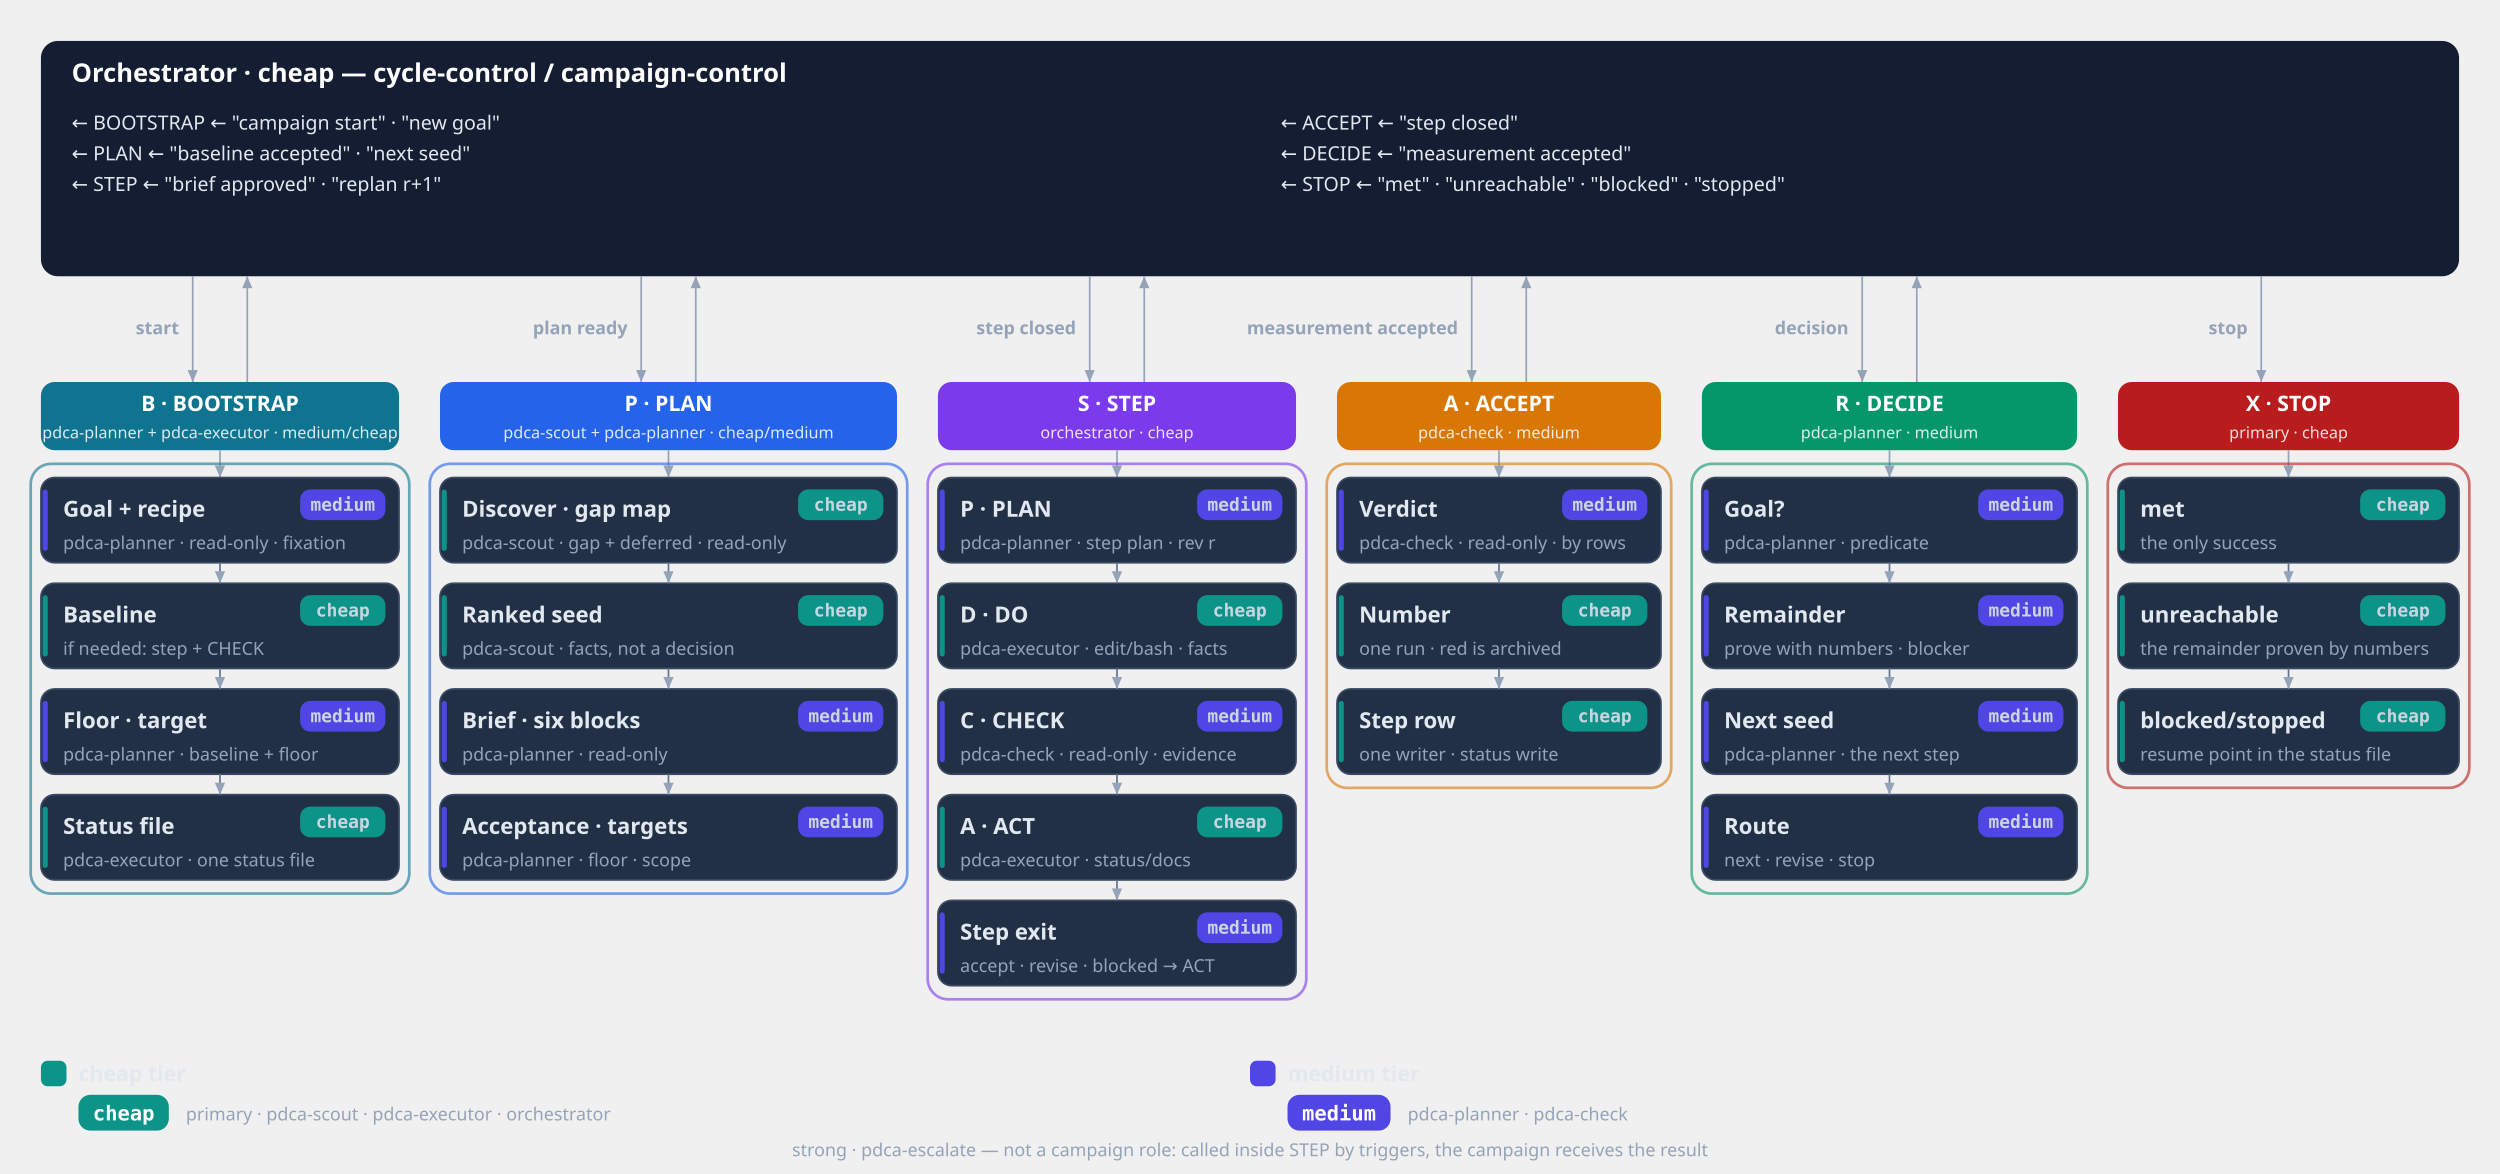
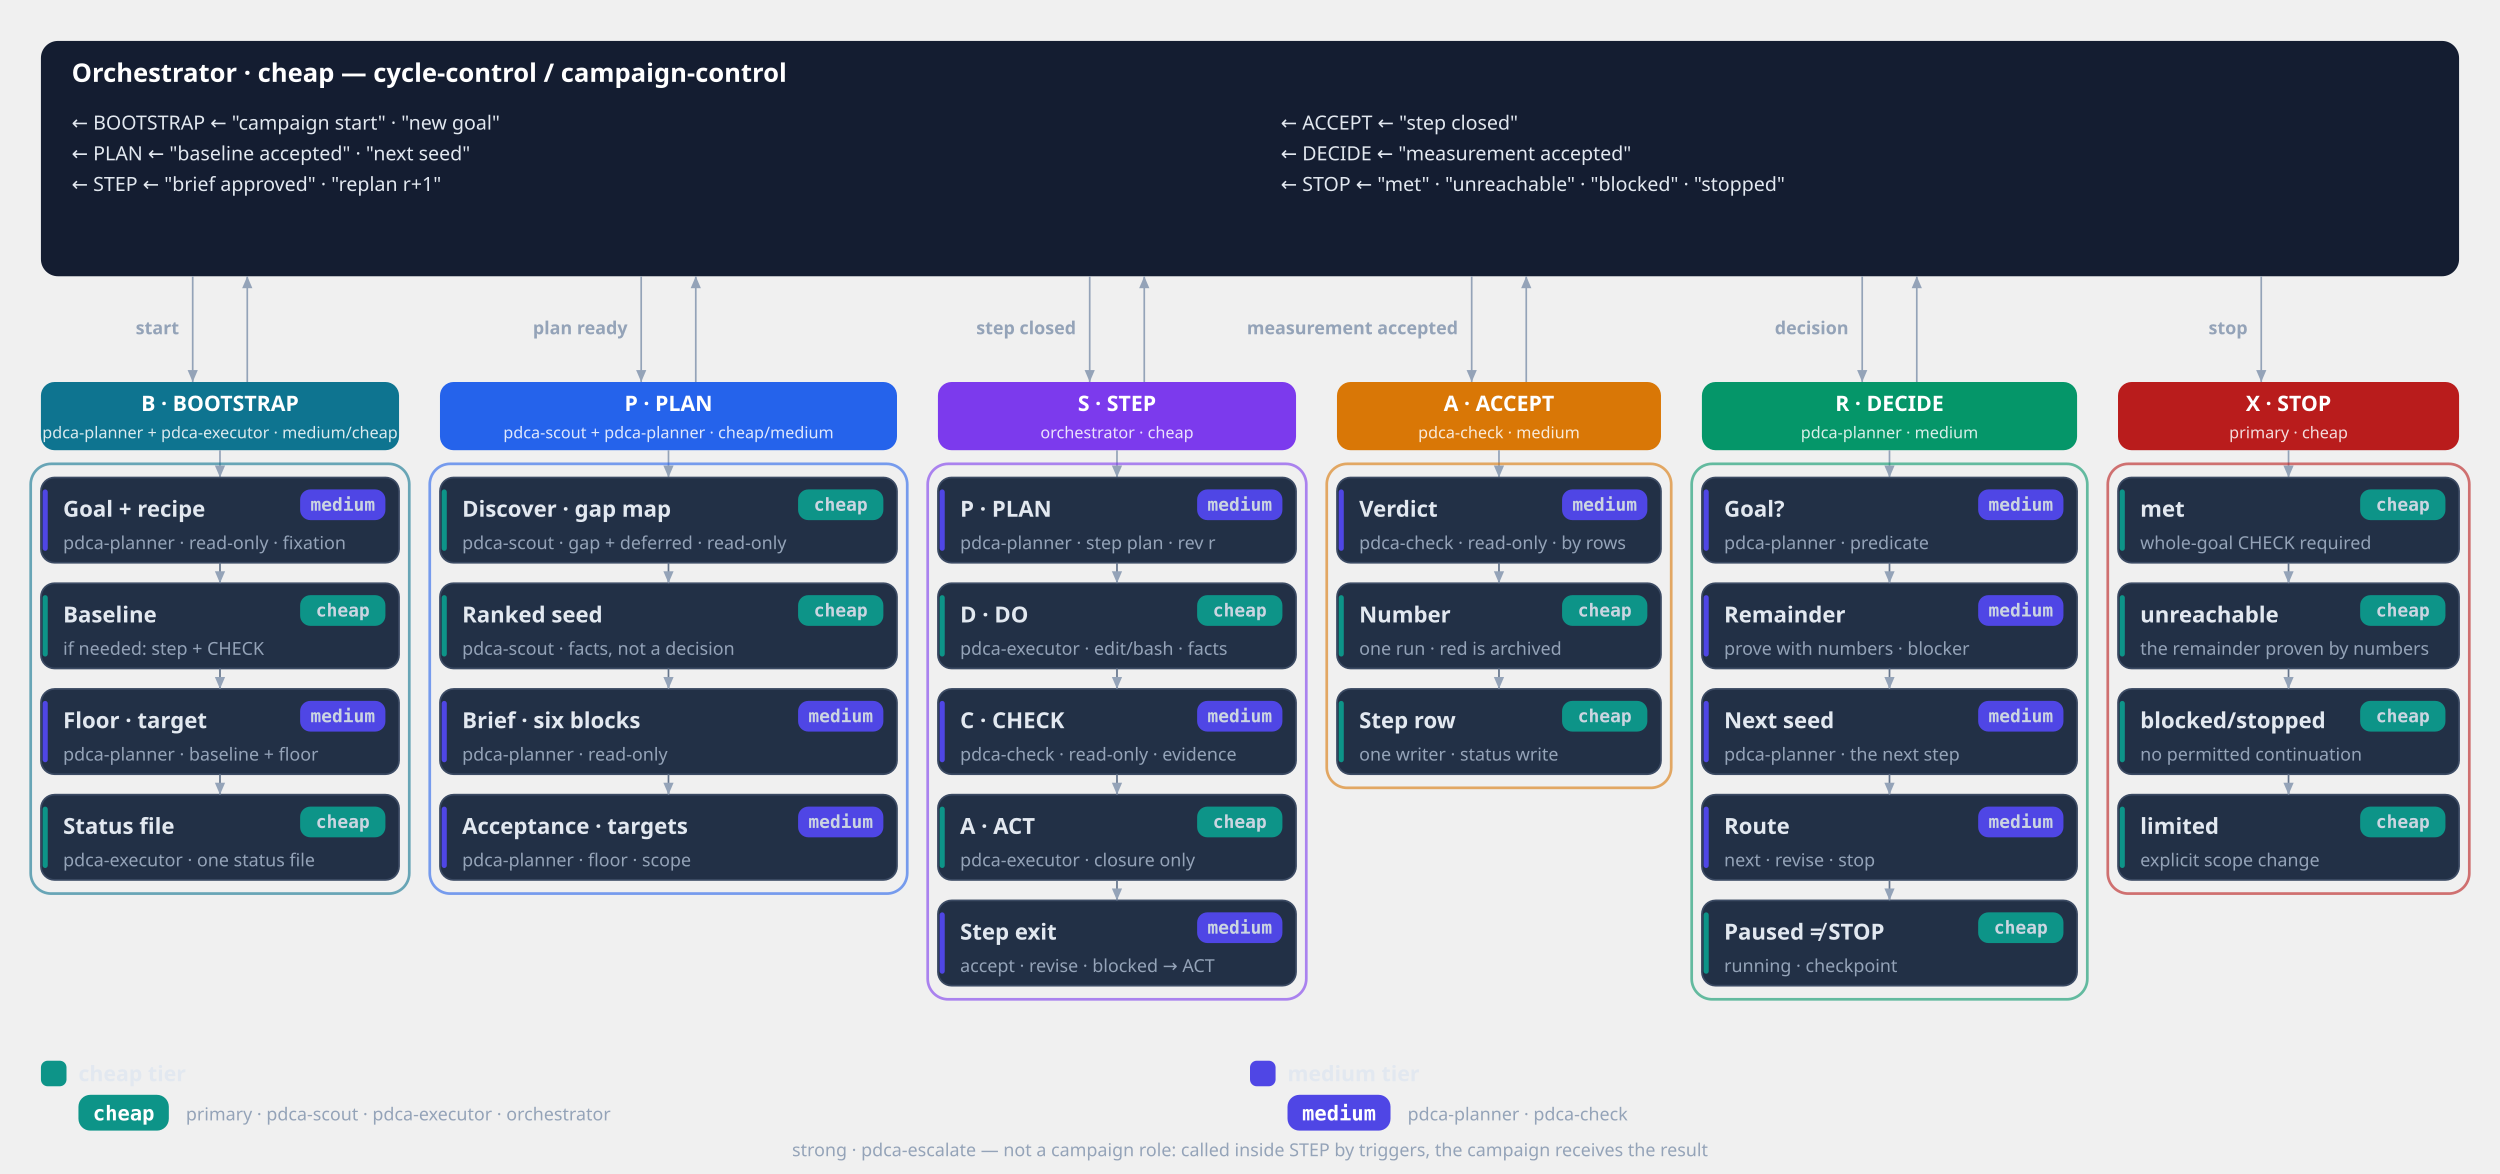
<svg xmlns="http://www.w3.org/2000/svg" viewBox="0 0 1466 688" width="1466" height="688" font-family="Segoe UI, system-ui, sans-serif">
  <defs>
    <marker id="arrow" markerWidth="9" markerHeight="9" refX="7" refY="3" orient="auto">
      <path d="M0,0 L7,3 L0,6 Z" fill="#94a3b8" />
    </marker>
  </defs>
  <style>
.t{font-size:13px;font-weight:600;fill:#e2e8f0}
.s{font-size:10.5px;fill:#94a3b8}
.h{font-size:12.5px;font-weight:700;fill:#ffffff}
.ho{font-size:9.5px;fill:#ffffff;fill-opacity:0.85}
.g{font-size:10.5px;font-weight:600}
.band{fill:#141d31}
.bt{fill:#ffffff;font-size:15px;font-weight:700}
.ol{fill:#e2e8f0;font-size:11.5px}
.lt{font-size:12.5px;font-weight:700;fill:#e2e8f0}
.ls{font-size:10.5px;fill:#94a3b8}
.lm{font-family:ui-monospace,Consolas,Menlo,monospace;font-size:12px;font-weight:700}
.bm{font-family:ui-monospace,Consolas,Menlo,monospace;font-size:10.5px;font-weight:700}
.st{font-size:14px;font-weight:700}
</style>
  <rect x="24" y="24" width="1418" height="138" rx="10" class="band" />
  <text x="42" y="48" class="bt">Orchestrator · cheap — cycle-control / campaign-control</text>
  <text x="42" y="76" class="ol">← BOOTSTRAP ← "campaign start" · "new goal"</text>
  <text x="42" y="94" class="ol">← PLAN ← "baseline accepted" · "next seed"</text>
  <text x="42" y="112" class="ol">← STEP ← "brief approved" · "replan r+1"</text>
  <text x="751.0" y="76" class="ol">← ACCEPT ← "step closed"</text>
  <text x="751.0" y="94" class="ol">← DECIDE ← "measurement accepted"</text>
  <text x="751.0" y="112" class="ol">← STOP ← "met" · "unreachable" · "blocked" · "stopped"</text>
  <rect x="24" y="224" width="210" height="40" rx="8" fill="#0e7490" />
  <text x="129.0" y="241" class="h" text-anchor="middle">B · BOOTSTRAP</text>
  <text x="129.0" y="257" class="ho" text-anchor="middle">pdca-planner + pdca-executor · medium/cheap</text>
  <polyline points="129.0,264 129.0,280" fill="none" stroke="#94a3b8" marker-end="url(#arrow)" />
  <rect x="24" y="280" width="210" height="50" rx="8" fill="#223046" stroke="#3b4a63" stroke-width="1" />
  <rect x="25" y="287" width="3" height="36" rx="1.5" fill="#4f46e5" />
  <rect x="176" y="287" width="50" height="18" rx="6" fill="#4f46e5" />
  <text x="201.0" y="299.5" class="bm" fill="#cbd5e1" text-anchor="middle">medium</text>
  <text x="37" y="303" class="t">Goal + recipe</text>
  <text x="37" y="322" class="s">pdca-planner · read-only · fixation</text>
  <rect x="24" y="342" width="210" height="50" rx="8" fill="#223046" stroke="#3b4a63" stroke-width="1" />
  <rect x="25" y="349" width="3" height="36" rx="1.5" fill="#0d9488" />
  <rect x="176" y="349" width="50" height="18" rx="6" fill="#0d9488" />
  <text x="201.0" y="361.5" class="bm" fill="#cbd5e1" text-anchor="middle">cheap</text>
  <text x="37" y="365" class="t">Baseline</text>
  <text x="37" y="384" class="s">if needed: step + CHECK</text>
  <polyline points="129.0,330 129.0,342" fill="none" stroke="#64748b" marker-end="url(#arrow)" />
  <rect x="24" y="404" width="210" height="50" rx="8" fill="#223046" stroke="#3b4a63" stroke-width="1" />
  <rect x="25" y="411" width="3" height="36" rx="1.5" fill="#4f46e5" />
  <rect x="176" y="411" width="50" height="18" rx="6" fill="#4f46e5" />
  <text x="201.0" y="423.5" class="bm" fill="#cbd5e1" text-anchor="middle">medium</text>
  <text x="37" y="427" class="t">Floor · target</text>
  <text x="37" y="446" class="s">pdca-planner · baseline + floor</text>
  <polyline points="129.0,392 129.0,404" fill="none" stroke="#64748b" marker-end="url(#arrow)" />
  <rect x="24" y="466" width="210" height="50" rx="8" fill="#223046" stroke="#3b4a63" stroke-width="1" />
  <rect x="25" y="473" width="3" height="36" rx="1.5" fill="#0d9488" />
  <rect x="176" y="473" width="50" height="18" rx="6" fill="#0d9488" />
  <text x="201.0" y="485.5" class="bm" fill="#cbd5e1" text-anchor="middle">cheap</text>
  <text x="37" y="489" class="t">Status file</text>
  <text x="37" y="508" class="s">pdca-executor · one status file</text>
  <polyline points="129.0,454 129.0,466" fill="none" stroke="#64748b" marker-end="url(#arrow)" />
  <rect x="18" y="272" width="222" height="252" rx="12" fill="none" stroke="#0e7490" stroke-opacity="0.6" stroke-width="1.6" />
  <rect x="258" y="224" width="268" height="40" rx="8" fill="#2563eb" />
  <text x="392.0" y="241" class="h" text-anchor="middle">P · PLAN</text>
  <text x="392.0" y="257" class="ho" text-anchor="middle">pdca-scout + pdca-planner · cheap/medium</text>
  <polyline points="392.0,264 392.0,280" fill="none" stroke="#94a3b8" marker-end="url(#arrow)" />
  <rect x="258" y="280" width="268" height="50" rx="8" fill="#223046" stroke="#3b4a63" stroke-width="1" />
  <rect x="259" y="287" width="3" height="36" rx="1.5" fill="#0d9488" />
  <rect x="468" y="287" width="50" height="18" rx="6" fill="#0d9488" />
  <text x="493.0" y="299.5" class="bm" fill="#cbd5e1" text-anchor="middle">cheap</text>
  <text x="271" y="303" class="t">Discover · gap map</text>
  <text x="271" y="322" class="s">pdca-scout · gap + deferred · read-only</text>
  <rect x="258" y="342" width="268" height="50" rx="8" fill="#223046" stroke="#3b4a63" stroke-width="1" />
  <rect x="259" y="349" width="3" height="36" rx="1.5" fill="#0d9488" />
  <rect x="468" y="349" width="50" height="18" rx="6" fill="#0d9488" />
  <text x="493.0" y="361.5" class="bm" fill="#cbd5e1" text-anchor="middle">cheap</text>
  <text x="271" y="365" class="t">Ranked seed</text>
  <text x="271" y="384" class="s">pdca-scout · facts, not a decision</text>
  <polyline points="392.0,330 392.0,342" fill="none" stroke="#64748b" marker-end="url(#arrow)" />
  <rect x="258" y="404" width="268" height="50" rx="8" fill="#223046" stroke="#3b4a63" stroke-width="1" />
  <rect x="259" y="411" width="3" height="36" rx="1.5" fill="#4f46e5" />
  <rect x="468" y="411" width="50" height="18" rx="6" fill="#4f46e5" />
  <text x="493.0" y="423.5" class="bm" fill="#cbd5e1" text-anchor="middle">medium</text>
  <text x="271" y="427" class="t">Brief · six blocks</text>
  <text x="271" y="446" class="s">pdca-planner · read-only</text>
  <polyline points="392.0,392 392.0,404" fill="none" stroke="#64748b" marker-end="url(#arrow)" />
  <rect x="258" y="466" width="268" height="50" rx="8" fill="#223046" stroke="#3b4a63" stroke-width="1" />
  <rect x="259" y="473" width="3" height="36" rx="1.5" fill="#4f46e5" />
  <rect x="468" y="473" width="50" height="18" rx="6" fill="#4f46e5" />
  <text x="493.0" y="485.5" class="bm" fill="#cbd5e1" text-anchor="middle">medium</text>
  <text x="271" y="489" class="t">Acceptance · targets</text>
  <text x="271" y="508" class="s">pdca-planner · floor · scope</text>
  <polyline points="392.0,454 392.0,466" fill="none" stroke="#64748b" marker-end="url(#arrow)" />
  <rect x="252" y="272" width="280" height="252" rx="12" fill="none" stroke="#2563eb" stroke-opacity="0.6" stroke-width="1.6" />
  <rect x="550" y="224" width="210" height="40" rx="8" fill="#7c3aed" />
  <text x="655.0" y="241" class="h" text-anchor="middle">S · STEP</text>
  <text x="655.0" y="257" class="ho" text-anchor="middle">orchestrator · cheap</text>
  <polyline points="655.0,264 655.0,280" fill="none" stroke="#94a3b8" marker-end="url(#arrow)" />
  <rect x="550" y="280" width="210" height="50" rx="8" fill="#223046" stroke="#3b4a63" stroke-width="1" />
  <rect x="551" y="287" width="3" height="36" rx="1.5" fill="#4f46e5" />
  <rect x="702" y="287" width="50" height="18" rx="6" fill="#4f46e5" />
  <text x="727.0" y="299.5" class="bm" fill="#cbd5e1" text-anchor="middle">medium</text>
  <text x="563" y="303" class="t">P · PLAN</text>
  <text x="563" y="322" class="s">pdca-planner · step plan · rev r</text>
  <rect x="550" y="342" width="210" height="50" rx="8" fill="#223046" stroke="#3b4a63" stroke-width="1" />
  <rect x="551" y="349" width="3" height="36" rx="1.5" fill="#0d9488" />
  <rect x="702" y="349" width="50" height="18" rx="6" fill="#0d9488" />
  <text x="727.0" y="361.5" class="bm" fill="#cbd5e1" text-anchor="middle">cheap</text>
  <text x="563" y="365" class="t">D · DO</text>
  <text x="563" y="384" class="s">pdca-executor · edit/bash · facts</text>
  <polyline points="655.0,330 655.0,342" fill="none" stroke="#64748b" marker-end="url(#arrow)" />
  <rect x="550" y="404" width="210" height="50" rx="8" fill="#223046" stroke="#3b4a63" stroke-width="1" />
  <rect x="551" y="411" width="3" height="36" rx="1.5" fill="#4f46e5" />
  <rect x="702" y="411" width="50" height="18" rx="6" fill="#4f46e5" />
  <text x="727.0" y="423.5" class="bm" fill="#cbd5e1" text-anchor="middle">medium</text>
  <text x="563" y="427" class="t">C · CHECK</text>
  <text x="563" y="446" class="s">pdca-check · read-only · evidence</text>
  <polyline points="655.0,392 655.0,404" fill="none" stroke="#64748b" marker-end="url(#arrow)" />
  <rect x="550" y="466" width="210" height="50" rx="8" fill="#223046" stroke="#3b4a63" stroke-width="1" />
  <rect x="551" y="473" width="3" height="36" rx="1.5" fill="#0d9488" />
  <rect x="702" y="473" width="50" height="18" rx="6" fill="#0d9488" />
  <text x="727.0" y="485.5" class="bm" fill="#cbd5e1" text-anchor="middle">cheap</text>
  <text x="563" y="489" class="t">A · ACT</text>
-   <text x="563" y="508" class="s">pdca-executor · status/docs</text>
+   <text x="563" y="508" class="s">pdca-executor · closure only</text>
  <polyline points="655.0,454 655.0,466" fill="none" stroke="#64748b" marker-end="url(#arrow)" />
  <rect x="550" y="528" width="210" height="50" rx="8" fill="#223046" stroke="#3b4a63" stroke-width="1" />
  <rect x="551" y="535" width="3" height="36" rx="1.5" fill="#4f46e5" />
  <rect x="702" y="535" width="50" height="18" rx="6" fill="#4f46e5" />
  <text x="727.0" y="547.5" class="bm" fill="#cbd5e1" text-anchor="middle">medium</text>
  <text x="563" y="551" class="t">Step exit</text>
  <text x="563" y="570" class="s">accept · revise · blocked → ACT</text>
  <polyline points="655.0,516 655.0,528" fill="none" stroke="#64748b" marker-end="url(#arrow)" />
  <rect x="544" y="272" width="222" height="314" rx="12" fill="none" stroke="#7c3aed" stroke-opacity="0.6" stroke-width="1.6" />
  <rect x="784" y="224" width="190" height="40" rx="8" fill="#d97706" />
  <text x="879.0" y="241" class="h" text-anchor="middle">A · ACCEPT</text>
  <text x="879.0" y="257" class="ho" text-anchor="middle">pdca-check · medium</text>
  <polyline points="879.0,264 879.0,280" fill="none" stroke="#94a3b8" marker-end="url(#arrow)" />
  <rect x="784" y="280" width="190" height="50" rx="8" fill="#223046" stroke="#3b4a63" stroke-width="1" />
  <rect x="785" y="287" width="3" height="36" rx="1.5" fill="#4f46e5" />
  <rect x="916" y="287" width="50" height="18" rx="6" fill="#4f46e5" />
  <text x="941.0" y="299.5" class="bm" fill="#cbd5e1" text-anchor="middle">medium</text>
  <text x="797" y="303" class="t">Verdict</text>
  <text x="797" y="322" class="s">pdca-check · read-only · by rows</text>
  <rect x="784" y="342" width="190" height="50" rx="8" fill="#223046" stroke="#3b4a63" stroke-width="1" />
  <rect x="785" y="349" width="3" height="36" rx="1.5" fill="#0d9488" />
  <rect x="916" y="349" width="50" height="18" rx="6" fill="#0d9488" />
  <text x="941.0" y="361.5" class="bm" fill="#cbd5e1" text-anchor="middle">cheap</text>
  <text x="797" y="365" class="t">Number</text>
  <text x="797" y="384" class="s">one run · red is archived</text>
  <polyline points="879.0,330 879.0,342" fill="none" stroke="#64748b" marker-end="url(#arrow)" />
  <rect x="784" y="404" width="190" height="50" rx="8" fill="#223046" stroke="#3b4a63" stroke-width="1" />
  <rect x="785" y="411" width="3" height="36" rx="1.5" fill="#0d9488" />
  <rect x="916" y="411" width="50" height="18" rx="6" fill="#0d9488" />
  <text x="941.0" y="423.5" class="bm" fill="#cbd5e1" text-anchor="middle">cheap</text>
  <text x="797" y="427" class="t">Step row</text>
  <text x="797" y="446" class="s">one writer · status write</text>
  <polyline points="879.0,392 879.0,404" fill="none" stroke="#64748b" marker-end="url(#arrow)" />
  <rect x="778" y="272" width="202" height="190" rx="12" fill="none" stroke="#d97706" stroke-opacity="0.6" stroke-width="1.6" />
  <rect x="998" y="224" width="220" height="40" rx="8" fill="#059669" />
  <text x="1108.0" y="241" class="h" text-anchor="middle">R · DECIDE</text>
  <text x="1108.0" y="257" class="ho" text-anchor="middle">pdca-planner · medium</text>
  <polyline points="1108.0,264 1108.0,280" fill="none" stroke="#94a3b8" marker-end="url(#arrow)" />
  <rect x="998" y="280" width="220" height="50" rx="8" fill="#223046" stroke="#3b4a63" stroke-width="1" />
  <rect x="999" y="287" width="3" height="36" rx="1.5" fill="#4f46e5" />
  <rect x="1160" y="287" width="50" height="18" rx="6" fill="#4f46e5" />
  <text x="1185.0" y="299.5" class="bm" fill="#cbd5e1" text-anchor="middle">medium</text>
  <text x="1011" y="303" class="t">Goal?</text>
  <text x="1011" y="322" class="s">pdca-planner · predicate</text>
  <rect x="998" y="342" width="220" height="50" rx="8" fill="#223046" stroke="#3b4a63" stroke-width="1" />
  <rect x="999" y="349" width="3" height="36" rx="1.5" fill="#4f46e5" />
  <rect x="1160" y="349" width="50" height="18" rx="6" fill="#4f46e5" />
  <text x="1185.0" y="361.5" class="bm" fill="#cbd5e1" text-anchor="middle">medium</text>
  <text x="1011" y="365" class="t">Remainder</text>
  <text x="1011" y="384" class="s">prove with numbers · blocker</text>
  <polyline points="1108.0,330 1108.0,342" fill="none" stroke="#64748b" marker-end="url(#arrow)" />
  <rect x="998" y="404" width="220" height="50" rx="8" fill="#223046" stroke="#3b4a63" stroke-width="1" />
  <rect x="999" y="411" width="3" height="36" rx="1.5" fill="#4f46e5" />
  <rect x="1160" y="411" width="50" height="18" rx="6" fill="#4f46e5" />
  <text x="1185.0" y="423.5" class="bm" fill="#cbd5e1" text-anchor="middle">medium</text>
  <text x="1011" y="427" class="t">Next seed</text>
  <text x="1011" y="446" class="s">pdca-planner · the next step</text>
  <polyline points="1108.0,392 1108.0,404" fill="none" stroke="#64748b" marker-end="url(#arrow)" />
  <rect x="998" y="466" width="220" height="50" rx="8" fill="#223046" stroke="#3b4a63" stroke-width="1" />
  <rect x="999" y="473" width="3" height="36" rx="1.5" fill="#4f46e5" />
  <rect x="1160" y="473" width="50" height="18" rx="6" fill="#4f46e5" />
  <text x="1185.0" y="485.5" class="bm" fill="#cbd5e1" text-anchor="middle">medium</text>
  <text x="1011" y="489" class="t">Route</text>
  <text x="1011" y="508" class="s">next · revise · stop</text>
  <polyline points="1108.0,454 1108.0,466" fill="none" stroke="#64748b" marker-end="url(#arrow)" />
-   <rect x="992" y="272" width="232" height="252" rx="12" fill="none" stroke="#059669" stroke-opacity="0.6" stroke-width="1.6" />
+   <rect x="998" y="528" width="220" height="50" rx="8" fill="#223046" stroke="#3b4a63" stroke-width="1" />
+   <rect x="999" y="535" width="3" height="36" rx="1.5" fill="#0d9488" />
+   <rect x="1160" y="535" width="50" height="18" rx="6" fill="#0d9488" />
+   <text x="1185.0" y="547.5" class="bm" fill="#cbd5e1" text-anchor="middle">cheap</text>
+   <text x="1011" y="551" class="t">Paused ≠ STOP</text>
+   <text x="1011" y="570" class="s">running · checkpoint</text>
+   <polyline points="1108.0,516 1108.0,528" fill="none" stroke="#64748b" marker-end="url(#arrow)" />
+   <rect x="992" y="272" width="232" height="314" rx="12" fill="none" stroke="#059669" stroke-opacity="0.6" stroke-width="1.6" />
  <rect x="1242" y="224" width="200" height="40" rx="8" fill="#b91c1c" />
  <text x="1342.0" y="241" class="h" text-anchor="middle">X · STOP</text>
  <text x="1342.0" y="257" class="ho" text-anchor="middle">primary · cheap</text>
  <polyline points="1342.0,264 1342.0,280" fill="none" stroke="#94a3b8" marker-end="url(#arrow)" />
  <rect x="1242" y="280" width="200" height="50" rx="8" fill="#223046" stroke="#3b4a63" stroke-width="1" />
  <rect x="1243" y="287" width="3" height="36" rx="1.5" fill="#0d9488" />
  <rect x="1384" y="287" width="50" height="18" rx="6" fill="#0d9488" />
  <text x="1409.0" y="299.5" class="bm" fill="#cbd5e1" text-anchor="middle">cheap</text>
  <text x="1255" y="303" class="t">met</text>
-   <text x="1255" y="322" class="s">the only success</text>
+   <text x="1255" y="322" class="s">whole-goal CHECK required</text>
  <rect x="1242" y="342" width="200" height="50" rx="8" fill="#223046" stroke="#3b4a63" stroke-width="1" />
  <rect x="1243" y="349" width="3" height="36" rx="1.5" fill="#0d9488" />
  <rect x="1384" y="349" width="50" height="18" rx="6" fill="#0d9488" />
  <text x="1409.0" y="361.5" class="bm" fill="#cbd5e1" text-anchor="middle">cheap</text>
  <text x="1255" y="365" class="t">unreachable</text>
  <text x="1255" y="384" class="s">the remainder proven by numbers</text>
  <polyline points="1342.0,330 1342.0,342" fill="none" stroke="#64748b" marker-end="url(#arrow)" />
  <rect x="1242" y="404" width="200" height="50" rx="8" fill="#223046" stroke="#3b4a63" stroke-width="1" />
  <rect x="1243" y="411" width="3" height="36" rx="1.5" fill="#0d9488" />
  <rect x="1384" y="411" width="50" height="18" rx="6" fill="#0d9488" />
  <text x="1409.0" y="423.5" class="bm" fill="#cbd5e1" text-anchor="middle">cheap</text>
  <text x="1255" y="427" class="t">blocked/stopped</text>
-   <text x="1255" y="446" class="s">resume point in the status file</text>
+   <text x="1255" y="446" class="s">no permitted continuation</text>
  <polyline points="1342.0,392 1342.0,404" fill="none" stroke="#64748b" marker-end="url(#arrow)" />
-   <rect x="1236" y="272" width="212" height="190" rx="12" fill="none" stroke="#b91c1c" stroke-opacity="0.6" stroke-width="1.6" />
+   <rect x="1242" y="466" width="200" height="50" rx="8" fill="#223046" stroke="#3b4a63" stroke-width="1" />
+   <rect x="1243" y="473" width="3" height="36" rx="1.5" fill="#0d9488" />
+   <rect x="1384" y="473" width="50" height="18" rx="6" fill="#0d9488" />
+   <text x="1409.0" y="485.5" class="bm" fill="#cbd5e1" text-anchor="middle">cheap</text>
+   <text x="1255" y="489" class="t">limited</text>
+   <text x="1255" y="508" class="s">explicit scope change</text>
+   <polyline points="1342.0,454 1342.0,466" fill="none" stroke="#64748b" marker-end="url(#arrow)" />
+   <rect x="1236" y="272" width="212" height="252" rx="12" fill="none" stroke="#b91c1c" stroke-opacity="0.6" stroke-width="1.6" />
  <polyline points="113.0,162 113.0,224" fill="none" stroke="#94a3b8" data-edge-id="dispatch_b" marker-end="url(#arrow)" />
  <text x="105.0" y="196.0" class="g" fill="#94a3b8" text-anchor="end">start</text>
  <polyline points="145.0,224 145.0,162" fill="none" stroke="#94a3b8" data-edge-id="return_b" marker-end="url(#arrow)" />
  <polyline points="376.0,162 376.0,224" fill="none" stroke="#94a3b8" data-edge-id="dispatch_p" marker-end="url(#arrow)" />
  <text x="368.0" y="196.0" class="g" fill="#94a3b8" text-anchor="end">plan ready</text>
  <polyline points="408.0,224 408.0,162" fill="none" stroke="#94a3b8" data-edge-id="return_p" marker-end="url(#arrow)" />
  <polyline points="639.0,162 639.0,224" fill="none" stroke="#94a3b8" data-edge-id="dispatch_s" marker-end="url(#arrow)" />
  <text x="631.0" y="196.0" class="g" fill="#94a3b8" text-anchor="end">step closed</text>
  <polyline points="671.0,224 671.0,162" fill="none" stroke="#94a3b8" data-edge-id="return_s" marker-end="url(#arrow)" />
  <polyline points="863.0,162 863.0,224" fill="none" stroke="#94a3b8" data-edge-id="dispatch_a" marker-end="url(#arrow)" />
  <text x="855.0" y="196.0" class="g" fill="#94a3b8" text-anchor="end">measurement accepted</text>
  <polyline points="895.0,224 895.0,162" fill="none" stroke="#94a3b8" data-edge-id="return_a" marker-end="url(#arrow)" />
  <polyline points="1092.0,162 1092.0,224" fill="none" stroke="#94a3b8" data-edge-id="dispatch_r" marker-end="url(#arrow)" />
  <text x="1084.0" y="196.0" class="g" fill="#94a3b8" text-anchor="end">decision</text>
  <polyline points="1124.0,224 1124.0,162" fill="none" stroke="#94a3b8" data-edge-id="return_r" marker-end="url(#arrow)" />
  <polyline points="1326.0,162 1326.0,224" fill="none" stroke="#94a3b8" data-edge-id="dispatch_x" marker-end="url(#arrow)" />
  <text x="1318.0" y="196.0" class="g" fill="#94a3b8" text-anchor="end">stop</text>
  <rect x="24.0" y="622" width="15" height="15" rx="4" fill="#0d9488" />
  <text x="46.0" y="634" class="lt">cheap tier</text>
  <rect x="46.0" y="642" width="53.0" height="21" rx="7" fill="#0d9488" />
  <text x="72.5" y="657" class="lm" fill="#ffffff" text-anchor="middle">cheap</text>
  <text x="109.0" y="657" class="ls">primary · pdca-scout · pdca-executor · orchestrator</text>
  <rect x="733.0" y="622" width="15" height="15" rx="4" fill="#4f46e5" />
  <text x="755.0" y="634" class="lt">medium tier</text>
  <rect x="755.0" y="642" width="60.4" height="21" rx="7" fill="#4f46e5" />
  <text x="785.2" y="657" class="lm" fill="#ffffff" text-anchor="middle">medium</text>
  <text x="825.4" y="657" class="ls">pdca-planner · pdca-check</text>
  <text x="733.0" y="678" class="ls" text-anchor="middle">strong · pdca-escalate — not a campaign role: called inside STEP by triggers, the campaign receives the result</text>
  <text x="165.8" y="708" class="lt">Campaign graph</text>
  <rect x="165.8" y="788" width="120" height="44" rx="10" fill="#94a3b8" fill-opacity="0.08" stroke="#94a3b8" stroke-width="1.6" data-node-id="START" />
  <text x="225.8" y="815.0" class="st" fill="#94a3b8" text-anchor="middle">START</text>
  <rect x="368.68" y="788" width="120" height="44" rx="10" fill="#0e7490" fill-opacity="0.08" stroke="#0e7490" stroke-width="1.6" data-node-id="BOOT" />
  <text x="428.68" y="815.0" class="st" fill="#0e7490" text-anchor="middle">BOOT</text>
  <rect x="571.56" y="788" width="120" height="44" rx="10" fill="#2563eb" fill-opacity="0.08" stroke="#2563eb" stroke-width="1.6" data-node-id="PLAN" />
  <text x="631.56" y="815.0" class="st" fill="#2563eb" text-anchor="middle">PLAN</text>
  <rect x="774.44" y="788" width="120" height="44" rx="10" fill="#7c3aed" fill-opacity="0.08" stroke="#7c3aed" stroke-width="1.6" data-node-id="STEP" />
  <text x="834.44" y="815.0" class="st" fill="#7c3aed" text-anchor="middle">STEP</text>
  <rect x="977.32" y="788" width="120" height="44" rx="10" fill="#d97706" fill-opacity="0.08" stroke="#d97706" stroke-width="1.6" data-node-id="ACC" />
  <text x="1037.32" y="815.0" class="st" fill="#d97706" text-anchor="middle">ACC</text>
  <rect x="1180.2" y="788" width="120" height="44" rx="10" fill="#059669" fill-opacity="0.08" stroke="#059669" stroke-width="1.6" data-node-id="DEC" />
  <text x="1240.2" y="815.0" class="st" fill="#059669" text-anchor="middle">DEC</text>
  <polyline points="285.8,810.0 368.68,810.0" fill="none" stroke="#94a3b8" data-edge-id="start_boot" marker-end="url(#arrow)" />
  <text x="327.24" y="803.0" class="g" fill="#cbd5e1" text-anchor="middle">start</text>
  <polyline points="488.68,810.0 571.56,810.0" fill="none" stroke="#94a3b8" data-edge-id="boot_plan" marker-end="url(#arrow)" />
  <text x="530.12" y="803.0" class="g" fill="#cbd5e1" text-anchor="middle">recipe</text>
  <polyline points="691.56,810.0 774.44,810.0" fill="none" stroke="#94a3b8" data-edge-id="plan_step" marker-end="url(#arrow)" />
  <text x="733.0" y="803.0" class="g" fill="#cbd5e1" text-anchor="middle">brief</text>
  <polyline points="894.44,810.0 977.32,810.0" fill="none" stroke="#94a3b8" data-edge-id="step_acc" marker-end="url(#arrow)" />
  <text x="935.88" y="777" class="g" fill="#cbd5e1" text-anchor="middle">closed | blocked (DO → ACT)</text>
  <polyline points="1097.32,810.0 1180.2,810.0" fill="none" stroke="#94a3b8" data-edge-id="acc_dec" marker-end="url(#arrow)" />
  <text x="1138.76" y="803.0" class="g" fill="#cbd5e1" text-anchor="middle">accepted</text>
  <path d="M1240.2,788 C1240.2,742 631.56,742 631.56,788" fill="none" stroke="#94a3b8" stroke-dasharray="5 4" marker-end="url(#arrow)" data-edge-id="decide_plan" />
  <text x="935.88" y="736" class="g" fill="#cbd5e1" text-anchor="middle">next step · baseline = accepted</text>
  <path d="M1180.2,810.0 C1180.2,868 834.44,868 834.44,832" fill="none" stroke="#94a3b8" stroke-dasharray="2 3" marker-end="url(#arrow)" data-edge-id="decide_step" />
  <text x="1007.32" y="860" class="g" fill="#cbd5e1" text-anchor="middle">repair · parent N</text>
  <polyline points="1240.2,832 1240.2,920" fill="none" stroke="#b91c1c" data-edge-id="decide_stop" marker-end="url(#arrow)" />
  <rect x="1180.2" y="920" width="120" height="44" rx="10" fill="#b91c1c" fill-opacity="0.08" stroke="#b91c1c" stroke-width="1.6" data-node-id="STOP" />
  <text x="1240.2" y="947.0" class="st" fill="#b91c1c" text-anchor="middle">STOP</text>
  <text x="1170.2" y="946.0" class="g" fill="#cbd5e1" text-anchor="end">ACT-finalized · met · unreachable · blocked · stopped</text>
  <text x="165.8" y="988" class="g" fill="#cbd5e1" text-anchor="start">verify — optional integrated gate: target = gate, does not move the baseline</text>
</svg>
